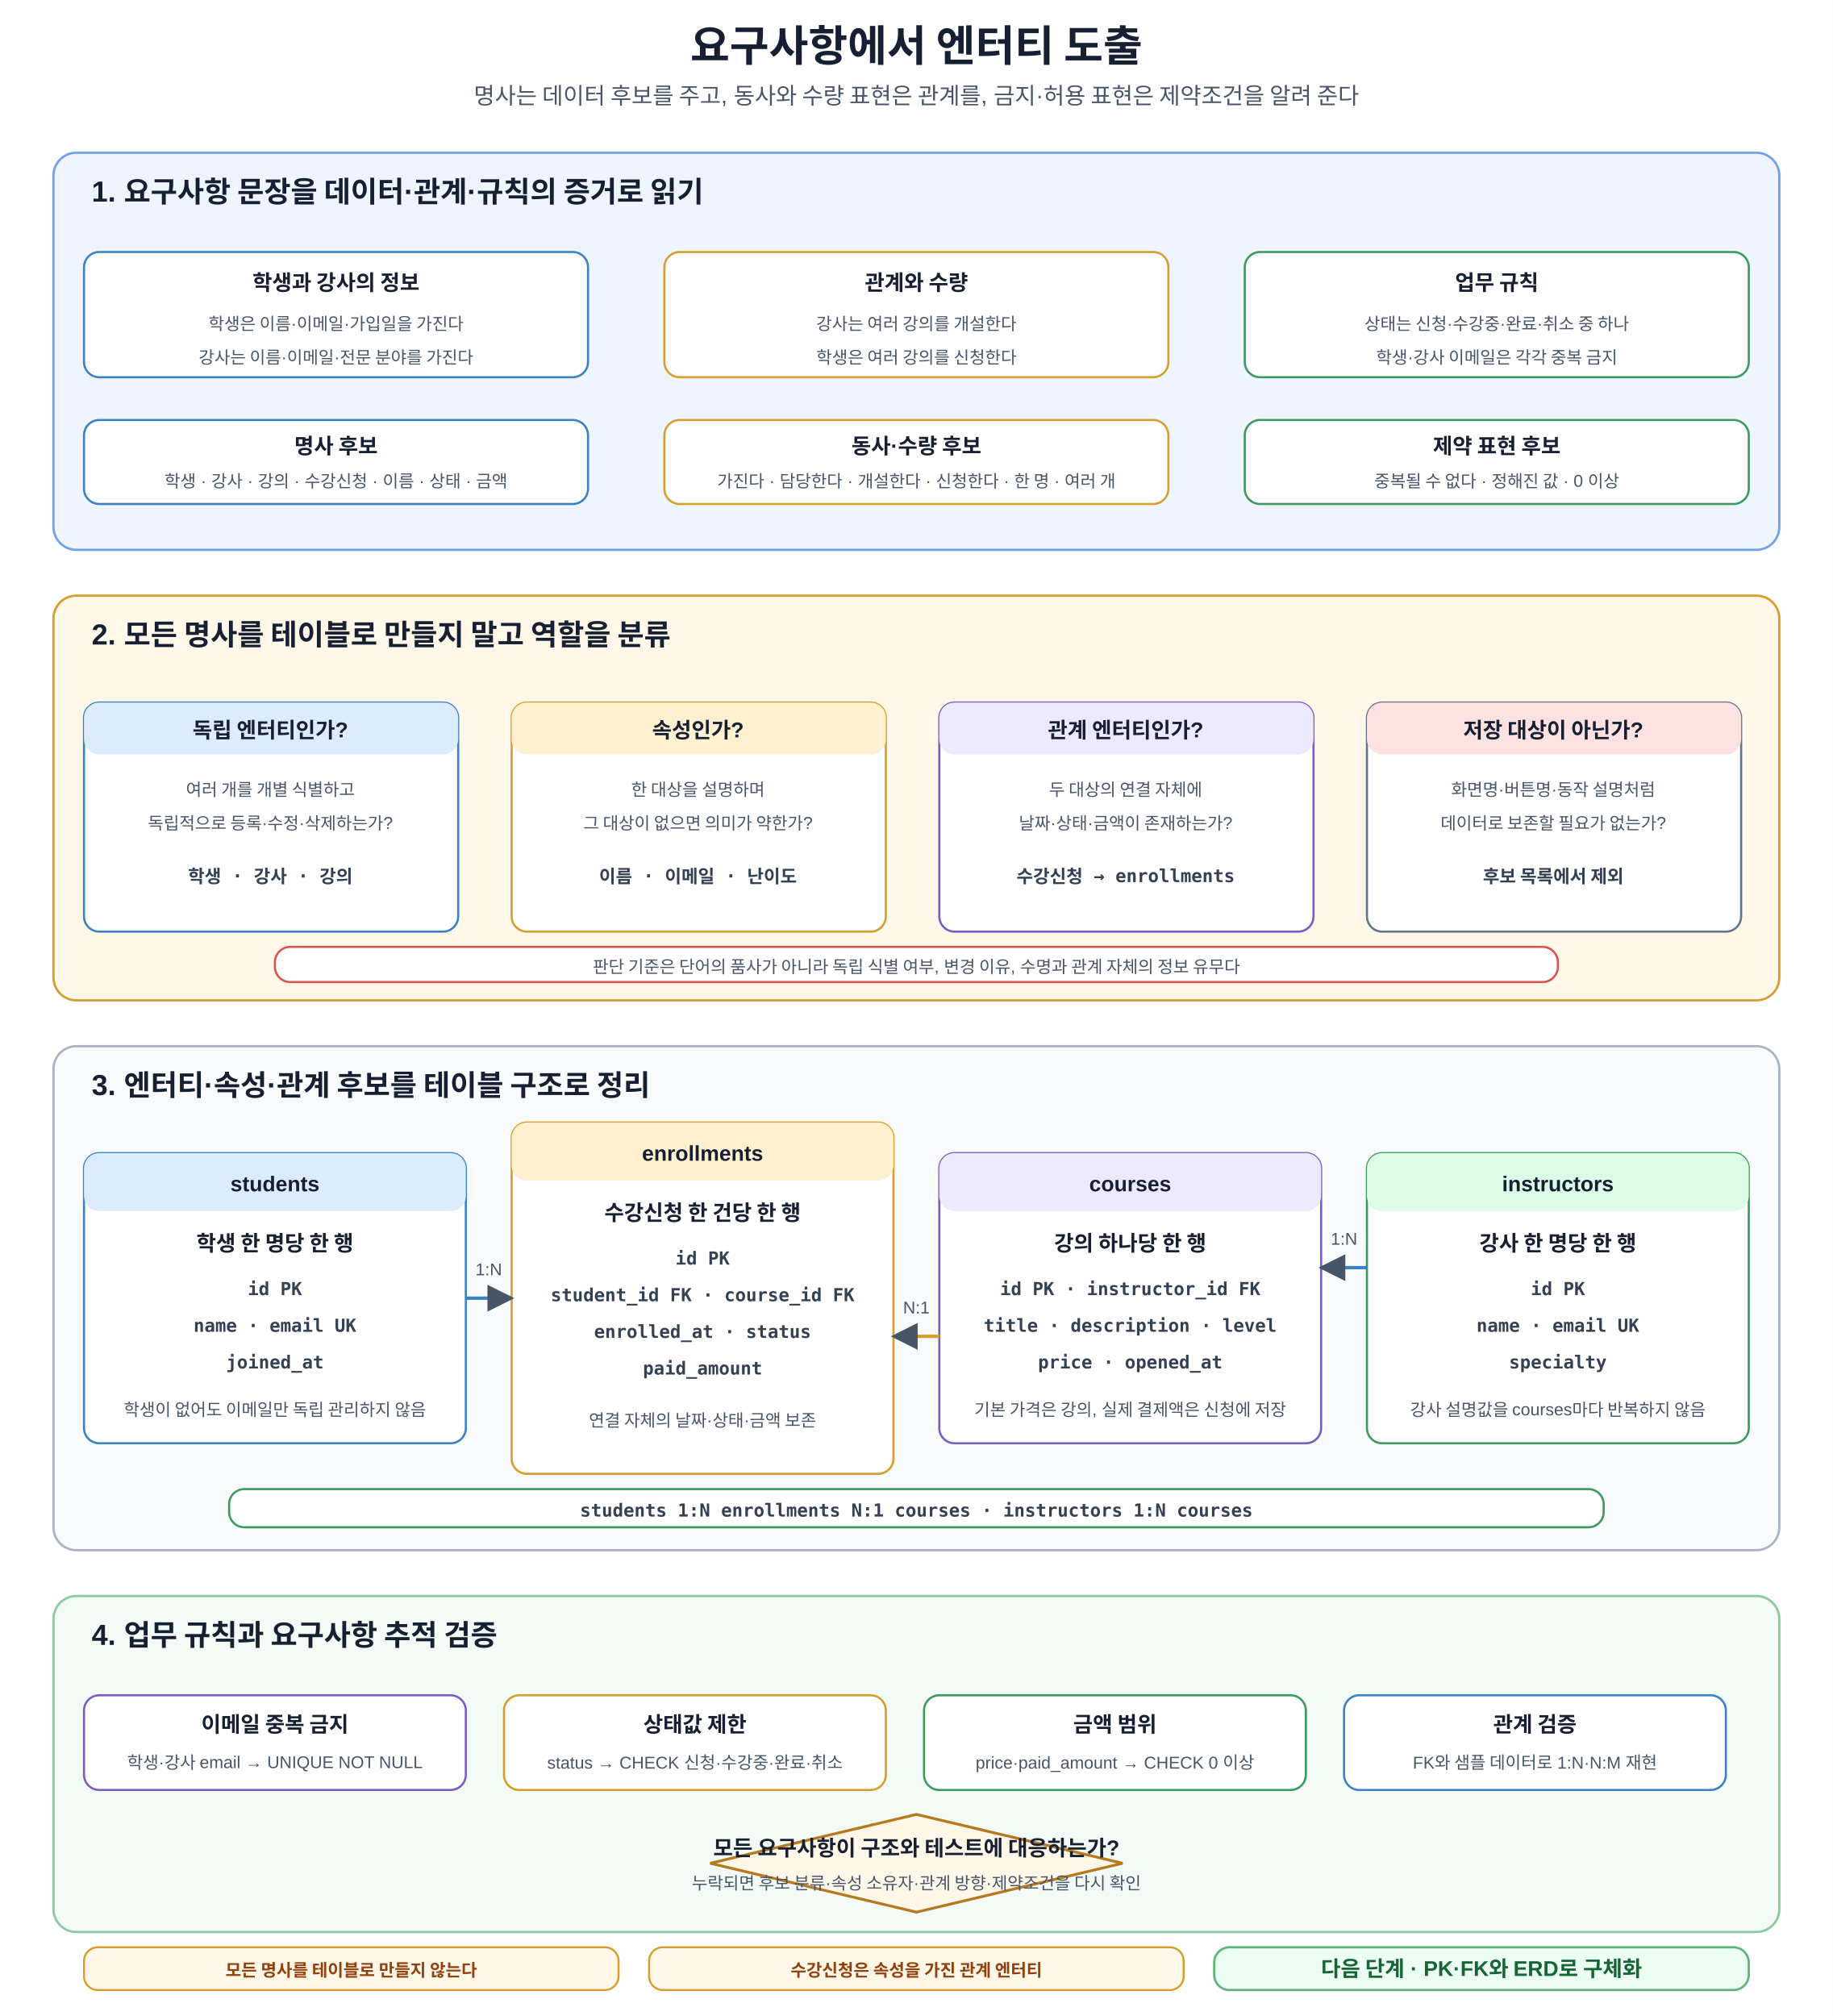
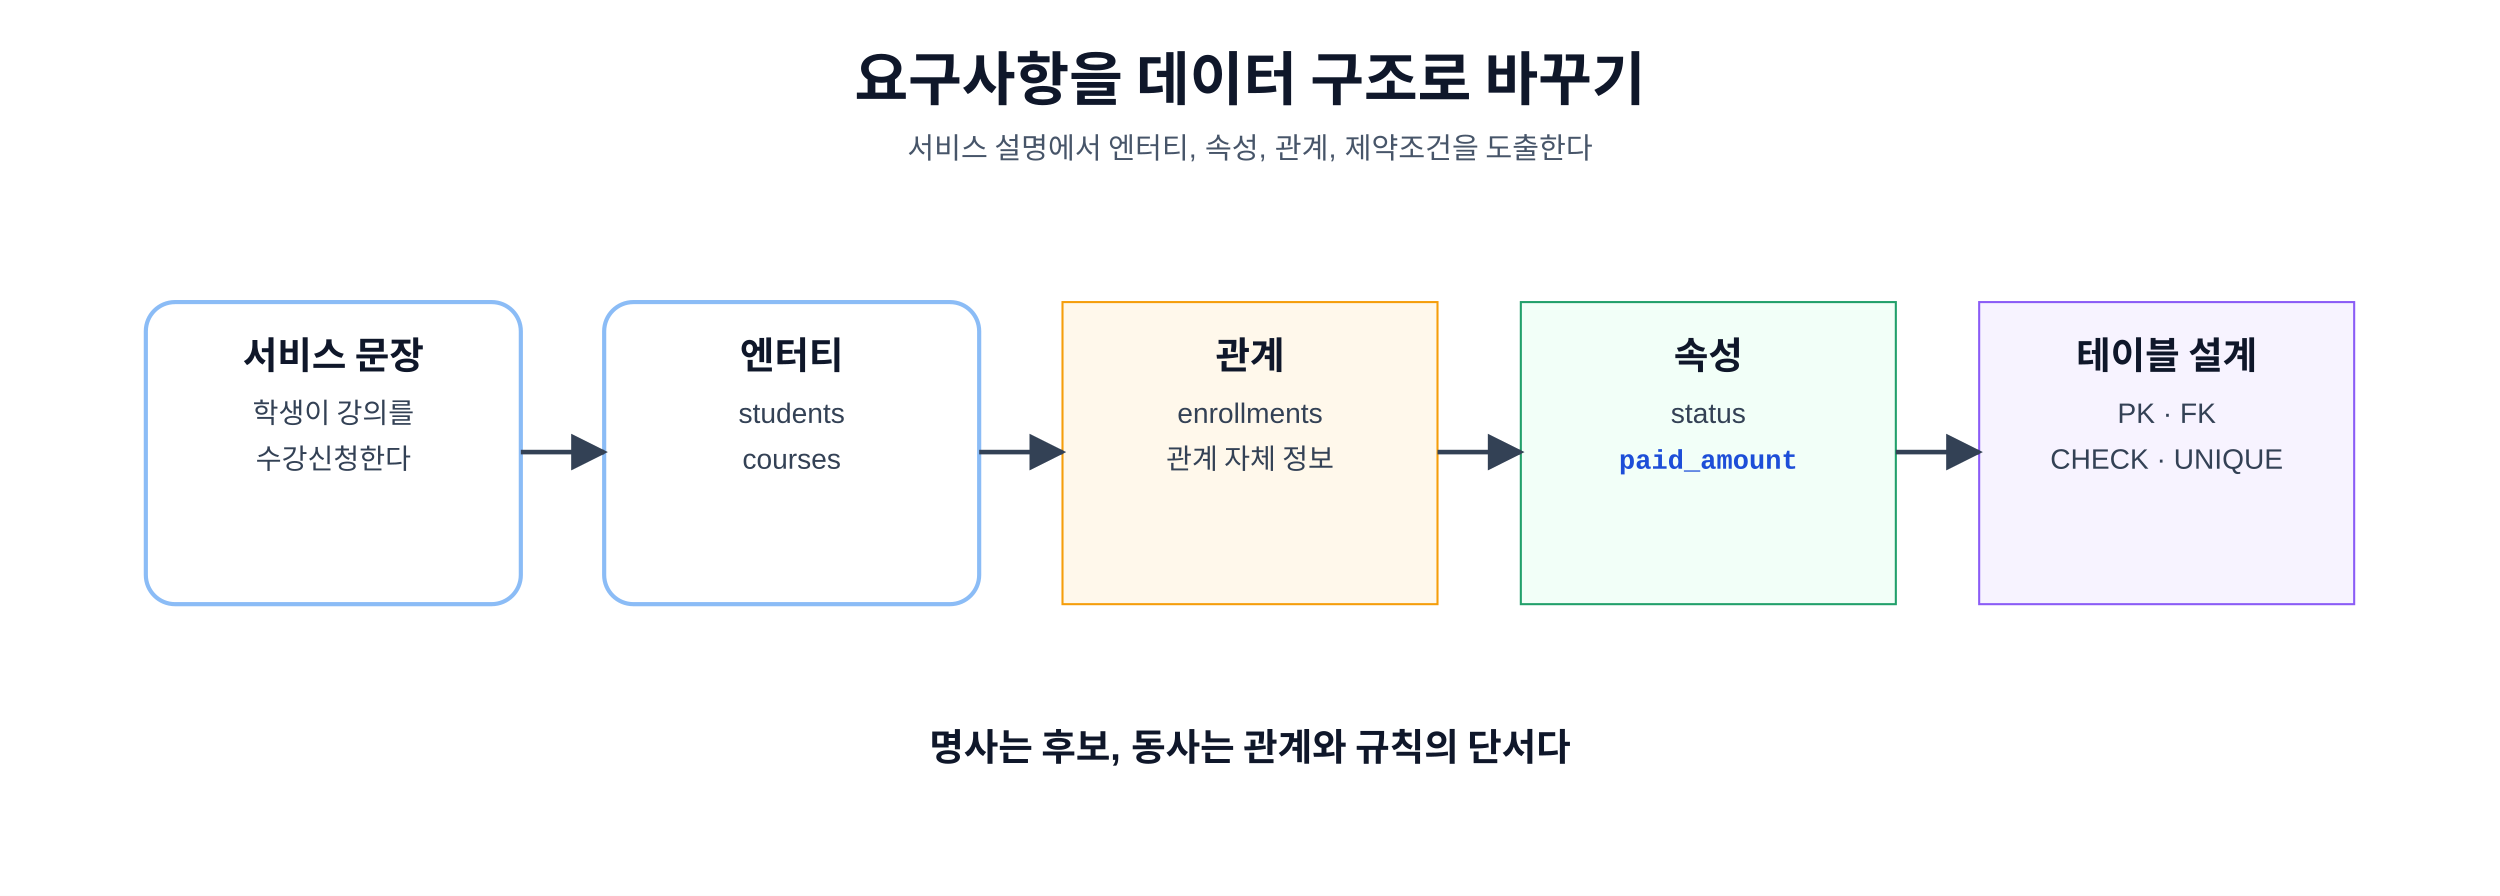
- <svg xmlns="http://www.w3.org/2000/svg" width="1200" height="1320" viewBox="0 0 1200 1320" role="img" aria-labelledby="title desc">
+ <svg xmlns="http://www.w3.org/2000/svg" width="100%" viewBox="0 0 1200 430" role="img" aria-labelledby="title desc">
  <defs>
-     <marker id="a" viewBox="0 0 10 10" refX="9" refY="5" markerWidth="8" markerHeight="8" orient="auto">
-       <path d="M0 0L10 5L0 10z" fill="#475569" />
+     <marker id="arrow" viewBox="0 0 10 10" refX="9" refY="5" markerWidth="8" markerHeight="8" orient="auto">
+       <path d="M0 0L10 5L0 10Z" fill="#334155" />
    </marker>
    <style>
-       text{font-family:Malgun Gothic,Apple SD Gothic Neo,Noto Sans KR,Arial,sans-serif;fill:#172033}
-       .t{font-size:28px;font-weight:700;text-anchor:middle}.s{font-size:15px;text-anchor:middle;fill:#475569}
-       .panel{stroke-width:1.5;rx:15}.req{fill:#eef5ff;stroke:#6fa2e8}.classify{fill:#fff8e8;stroke:#d69e2e}.result{fill:#f8fafc;stroke:#a8b3c4}.verify{fill:#f2fbf5;stroke:#8bc9a0}
-       .pt{font-size:19px;font-weight:700}.box{fill:#fff;stroke-width:1.4;rx:10}.blue{stroke:#3b82c4}.orange{stroke:#d69e2e}.green{stroke:#3c9a5f}.red{stroke:#d9534f}.purple{stroke:#7c5cc4}.gray{stroke:#64748b}
-       .h{font-size:14px;font-weight:700;text-anchor:middle}.m{font-size:11.2px;text-anchor:middle;fill:#475569}.code{font-family:Consolas,D2Coding,monospace;font-size:11.8px;font-weight:700;text-anchor:middle;fill:#334155}
-       .arr{stroke:#475569;stroke-width:2;fill:none;marker-end:url(#a)}.relB{stroke:#3b82c4;stroke-width:2.2;fill:none;marker-end:url(#a)}.relO{stroke:#d69e2e;stroke-width:2.2;fill:none;marker-end:url(#a)}
-       .tagB{fill:#dcecff}.tagO{fill:#fff1cf}.tagG{fill:#dcfce7}.tagP{fill:#ede9fe}.tagR{fill:#fee2e2}
-       .decision{fill:#fff8e8;stroke:#b7791f;stroke-width:1.8}.dt{font-size:14px;font-weight:700;text-anchor:middle}
-       .note{fill:#fff8e8;stroke:#d69e2e;stroke-width:1.3;rx:9}.nt{font-size:11.2px;font-weight:700;text-anchor:middle;fill:#92400e}.core{fill:#ecfdf3;stroke:#62b47a;stroke-width:1.5;rx:10}.cv{font-size:14px;font-weight:700;text-anchor:middle;fill:#166534}
-     </style>
+ text{font-family:"Malgun Gothic", "Apple SD Gothic Neo", "Noto Sans KR", Arial, sans-serif;fill:#0f172a} .title{font-size:28px;font-weight:700;text-anchor:middle} .sub{font-size:14px;fill:#475569;text-anchor:middle} .box{fill:#fff;stroke:#8bbcf6;stroke-width:2;rx:14} .green{stroke:#22a06b;fill:#f2fff8} .orange{stroke:#f59e0b;fill:#fff8eb} .purple{stroke:#8b5cf6;fill:#f7f3ff} .head{font-size:18px;font-weight:700;text-anchor:middle} .body{font-size:13.5px;text-anchor:middle;fill:#334155} .code{font-family:Consolas, D2Coding, "Courier New", monospace;font-size:13px;font-weight:700;text-anchor:middle;fill:#1d4ed8} .arrow{stroke:#334155;stroke-width:2.2;fill:none;marker-end:url(#arrow)} .dash{stroke:#ef4444;stroke-width:2;fill:none;stroke-dasharray:7 6;marker-end:url(#arrow)} .tag{font-size:12px;font-weight:700;fill:#2563eb;text-anchor:middle} .pk{fill:#dbeafe;stroke:#2563eb;stroke-width:1.4} .fk{fill:#ffedd5;stroke:#f97316;stroke-width:1.4} .note{fill:#eefdf4;stroke:#22c55e;stroke-width:1.5;rx:12} .small{font-size:12.5px;text-anchor:middle;fill:#334155}
+ </style>
  </defs>
-   <rect width="1200" height="1320" fill="#fff" />
-   <text x="600" y="40" class="t">요구사항에서 엔터티 도출</text>
-   <text x="600" y="68" class="s">명사는 데이터 후보를 주고, 동사와 수량 표현은 관계를, 금지·허용 표현은 제약조건을 알려 준다</text>
-   <rect x="35" y="100" width="1130" height="260" class="panel req" />
-   <text x="60" y="132" class="pt">1. 요구사항 문장을 데이터·관계·규칙의 증거로 읽기</text>
-   <rect x="55" y="165" width="330" height="82" class="box blue" />
-   <text x="220" y="190" class="h">학생과 강사의 정보</text>
-   <text x="220" y="216" class="m">학생은 이름·이메일·가입일을 가진다</text>
-   <text x="220" y="238" class="m">강사는 이름·이메일·전문 분야를 가진다</text>
-   <rect x="435" y="165" width="330" height="82" class="box orange" />
-   <text x="600" y="190" class="h">관계와 수량</text>
-   <text x="600" y="216" class="m">강사는 여러 강의를 개설한다</text>
-   <text x="600" y="238" class="m">학생은 여러 강의를 신청한다</text>
-   <rect x="815" y="165" width="330" height="82" class="box green" />
-   <text x="980" y="190" class="h">업무 규칙</text>
-   <text x="980" y="216" class="m">상태는 신청·수강중·완료·취소 중 하나</text>
-   <text x="980" y="238" class="m">학생·강사 이메일은 각각 중복 금지</text>
-   <rect x="55" y="275" width="330" height="55" class="box blue" />
-   <text x="220" y="297" class="h">명사 후보</text>
-   <text x="220" y="319" class="m">학생 · 강사 · 강의 · 수강신청 · 이름 · 상태 · 금액</text>
-   <rect x="435" y="275" width="330" height="55" class="box orange" />
-   <text x="600" y="297" class="h">동사·수량 후보</text>
-   <text x="600" y="319" class="m">가진다 · 담당한다 · 개설한다 · 신청한다 · 한 명 · 여러 개</text>
-   <rect x="815" y="275" width="330" height="55" class="box green" />
-   <text x="980" y="297" class="h">제약 표현 후보</text>
-   <text x="980" y="319" class="m">중복될 수 없다 · 정해진 값 · 0 이상</text>
-   <rect x="35" y="390" width="1130" height="265" class="panel classify" />
-   <text x="60" y="422" class="pt">2. 모든 명사를 테이블로 만들지 말고 역할을 분류</text>
-   <rect x="55" y="460" width="245" height="150" class="box blue" />
-   <rect x="55" y="460" width="245" height="34" class="tagB" rx="10" />
-   <text x="177" y="483" class="h">독립 엔터티인가?</text>
-   <text x="177" y="521" class="m">여러 개를 개별 식별하고</text>
-   <text x="177" y="543" class="m">독립적으로 등록·수정·삭제하는가?</text>
-   <text x="177" y="578" class="code">학생 · 강사 · 강의</text>
-   <rect x="335" y="460" width="245" height="150" class="box orange" />
-   <rect x="335" y="460" width="245" height="34" class="tagO" rx="10" />
-   <text x="457" y="483" class="h">속성인가?</text>
-   <text x="457" y="521" class="m">한 대상을 설명하며</text>
-   <text x="457" y="543" class="m">그 대상이 없으면 의미가 약한가?</text>
-   <text x="457" y="578" class="code">이름 · 이메일 · 난이도</text>
-   <rect x="615" y="460" width="245" height="150" class="box purple" />
-   <rect x="615" y="460" width="245" height="34" class="tagP" rx="10" />
-   <text x="737" y="483" class="h">관계 엔터티인가?</text>
-   <text x="737" y="521" class="m">두 대상의 연결 자체에</text>
-   <text x="737" y="543" class="m">날짜·상태·금액이 존재하는가?</text>
-   <text x="737" y="578" class="code">수강신청 → enrollments</text>
-   <rect x="895" y="460" width="245" height="150" class="box gray" />
-   <rect x="895" y="460" width="245" height="34" class="tagR" rx="10" />
-   <text x="1017" y="483" class="h">저장 대상이 아닌가?</text>
-   <text x="1017" y="521" class="m">화면명·버튼명·동작 설명처럼</text>
-   <text x="1017" y="543" class="m">데이터로 보존할 필요가 없는가?</text>
-   <text x="1017" y="578" class="code">후보 목록에서 제외</text>
-   <rect x="180" y="620" width="840" height="23" class="box red" />
-   <text x="600" y="637" class="m">판단 기준은 단어의 품사가 아니라 독립 식별 여부, 변경 이유, 수명과 관계 자체의 정보 유무다</text>
-   <rect x="35" y="685" width="1130" height="330" class="panel result" />
-   <text x="60" y="717" class="pt">3. 엔터티·속성·관계 후보를 테이블 구조로 정리</text>
-   <rect x="55" y="755" width="250" height="190" class="box blue" />
-   <rect x="55" y="755" width="250" height="38" class="tagB" rx="10" />
-   <text x="180" y="780" class="h">students</text>
-   <text x="180" y="819" class="h">학생 한 명당 한 행</text>
-   <text x="180" y="848" class="code">id PK</text>
-   <text x="180" y="872" class="code">name · email UK</text>
-   <text x="180" y="896" class="code">joined_at</text>
-   <text x="180" y="927" class="m">학생이 없어도 이메일만 독립 관리하지 않음</text>
-   <rect x="335" y="735" width="250" height="230" class="box orange" />
-   <rect x="335" y="735" width="250" height="38" class="tagO" rx="10" />
-   <text x="460" y="760" class="h">enrollments</text>
-   <text x="460" y="799" class="h">수강신청 한 건당 한 행</text>
-   <text x="460" y="828" class="code">id PK</text>
-   <text x="460" y="852" class="code">student_id FK · course_id FK</text>
-   <text x="460" y="876" class="code">enrolled_at · status</text>
-   <text x="460" y="900" class="code">paid_amount</text>
-   <text x="460" y="934" class="m">연결 자체의 날짜·상태·금액 보존</text>
-   <rect x="615" y="755" width="250" height="190" class="box purple" />
-   <rect x="615" y="755" width="250" height="38" class="tagP" rx="10" />
-   <text x="740" y="780" class="h">courses</text>
-   <text x="740" y="819" class="h">강의 하나당 한 행</text>
-   <text x="740" y="848" class="code">id PK · instructor_id FK</text>
-   <text x="740" y="872" class="code">title · description · level</text>
-   <text x="740" y="896" class="code">price · opened_at</text>
-   <text x="740" y="927" class="m">기본 가격은 강의, 실제 결제액은 신청에 저장</text>
-   <rect x="895" y="755" width="250" height="190" class="box green" />
-   <rect x="895" y="755" width="250" height="38" class="tagG" rx="10" />
-   <text x="1020" y="780" class="h">instructors</text>
-   <text x="1020" y="819" class="h">강사 한 명당 한 행</text>
-   <text x="1020" y="848" class="code">id PK</text>
-   <text x="1020" y="872" class="code">name · email UK</text>
-   <text x="1020" y="896" class="code">specialty</text>
-   <text x="1020" y="927" class="m">강사 설명값을 courses마다 반복하지 않음</text>
-   <path d="M305 850H335" class="relB" />
-   <text x="320" y="835" class="m">1:N</text>
-   <path d="M615 875H585" class="relO" />
-   <text x="600" y="860" class="m">N:1</text>
-   <path d="M895 830H865" class="relB" />
-   <text x="880" y="815" class="m">1:N</text>
-   <rect x="150" y="975" width="900" height="25" class="box green" />
-   <text x="600" y="993" class="code">students 1:N enrollments N:1 courses · instructors 1:N courses</text>
-   <rect x="35" y="1045" width="1130" height="220" class="panel verify" />
-   <text x="60" y="1077" class="pt">4. 업무 규칙과 요구사항 추적 검증</text>
-   <rect x="55" y="1110" width="250" height="62" class="box purple" />
-   <text x="180" y="1134" class="h">이메일 중복 금지</text>
-   <text x="180" y="1158" class="m">학생·강사 email → UNIQUE NOT NULL</text>
-   <rect x="330" y="1110" width="250" height="62" class="box orange" />
-   <text x="455" y="1134" class="h">상태값 제한</text>
-   <text x="455" y="1158" class="m">status → CHECK 신청·수강중·완료·취소</text>
-   <rect x="605" y="1110" width="250" height="62" class="box green" />
-   <text x="730" y="1134" class="h">금액 범위</text>
-   <text x="730" y="1158" class="m">price·paid_amount → CHECK 0 이상</text>
-   <rect x="880" y="1110" width="250" height="62" class="box blue" />
-   <text x="1005" y="1134" class="h">관계 검증</text>
-   <text x="1005" y="1158" class="m">FK와 샘플 데이터로 1:N·N:M 재현</text>
-   <polygon points="600,1188 735,1220 600,1252 465,1220" class="decision" />
-   <text x="600" y="1215" class="dt">모든 요구사항이 구조와 테스트에 대응하는가?</text>
-   <text x="600" y="1237" class="m">누락되면 후보 분류·속성 소유자·관계 방향·제약조건을 다시 확인</text>
-   <rect x="55" y="1275" width="350" height="28" class="note" />
-   <text x="230" y="1294" class="nt">모든 명사를 테이블로 만들지 않는다</text>
-   <rect x="425" y="1275" width="350" height="28" class="note" />
-   <text x="600" y="1294" class="nt">수강신청은 속성을 가진 관계 엔터티</text>
-   <rect x="795" y="1275" width="350" height="28" class="core" />
-   <text x="970" y="1294" class="cv">다음 단계 · PK·FK와 ERD로 구체화</text>
+   <rect width="1200" height="430" fill="#ffffff" />
+   <text x="600" y="48" class="title">요구사항을 데이터 구조로 바꾸기</text>
+   <text x="600" y="76" class="sub">서비스 설명에서 엔터티, 속성, 관계, 제약조건을 도출한다</text>
+   <rect x="70" y="145" width="180" height="145" class="box" />
+   <text x="160.0" y="177" class="head">서비스 문장</text>
+   <text x="160.0" y="203" class="body">학생이 강의를</text>
+   <text x="160.0" y="225" class="body">수강신청한다</text>
+   <rect x="290" y="145" width="180" height="145" class="box" />
+   <text x="380.0" y="177" class="head">엔터티</text>
+   <text x="380.0" y="203" class="body">students</text>
+   <text x="380.0" y="225" class="body">courses</text>
+   <rect x="510" y="145" width="180" height="145" class="orange" />
+   <text x="600.0" y="177" class="head">관계</text>
+   <text x="600.0" y="203" class="body">enrollments</text>
+   <text x="600.0" y="225" class="body">관계 자체 정보</text>
+   <rect x="730" y="145" width="180" height="145" class="green" />
+   <text x="820.0" y="177" class="head">속성</text>
+   <text x="820.0" y="203" class="body">status</text>
+   <text x="820.0" y="225" class="code">paid_amount</text>
+   <rect x="950" y="145" width="180" height="145" class="purple" />
+   <text x="1040.0" y="177" class="head">테이블 설계</text>
+   <text x="1040.0" y="203" class="body">PK · FK</text>
+   <text x="1040.0" y="225" class="body">CHECK · UNIQUE</text>
+   <path d="M250 217 L290 217" class="arrow" />
+   <path d="M470 217 L510 217" class="arrow" />
+   <path d="M690 217 L730 217" class="arrow" />
+   <path d="M910 217 L950 217" class="arrow" />
+   <text x="600" y="365" class="head">명사는 후보, 동사는 관계와 규칙의 단서다</text>
</svg>
